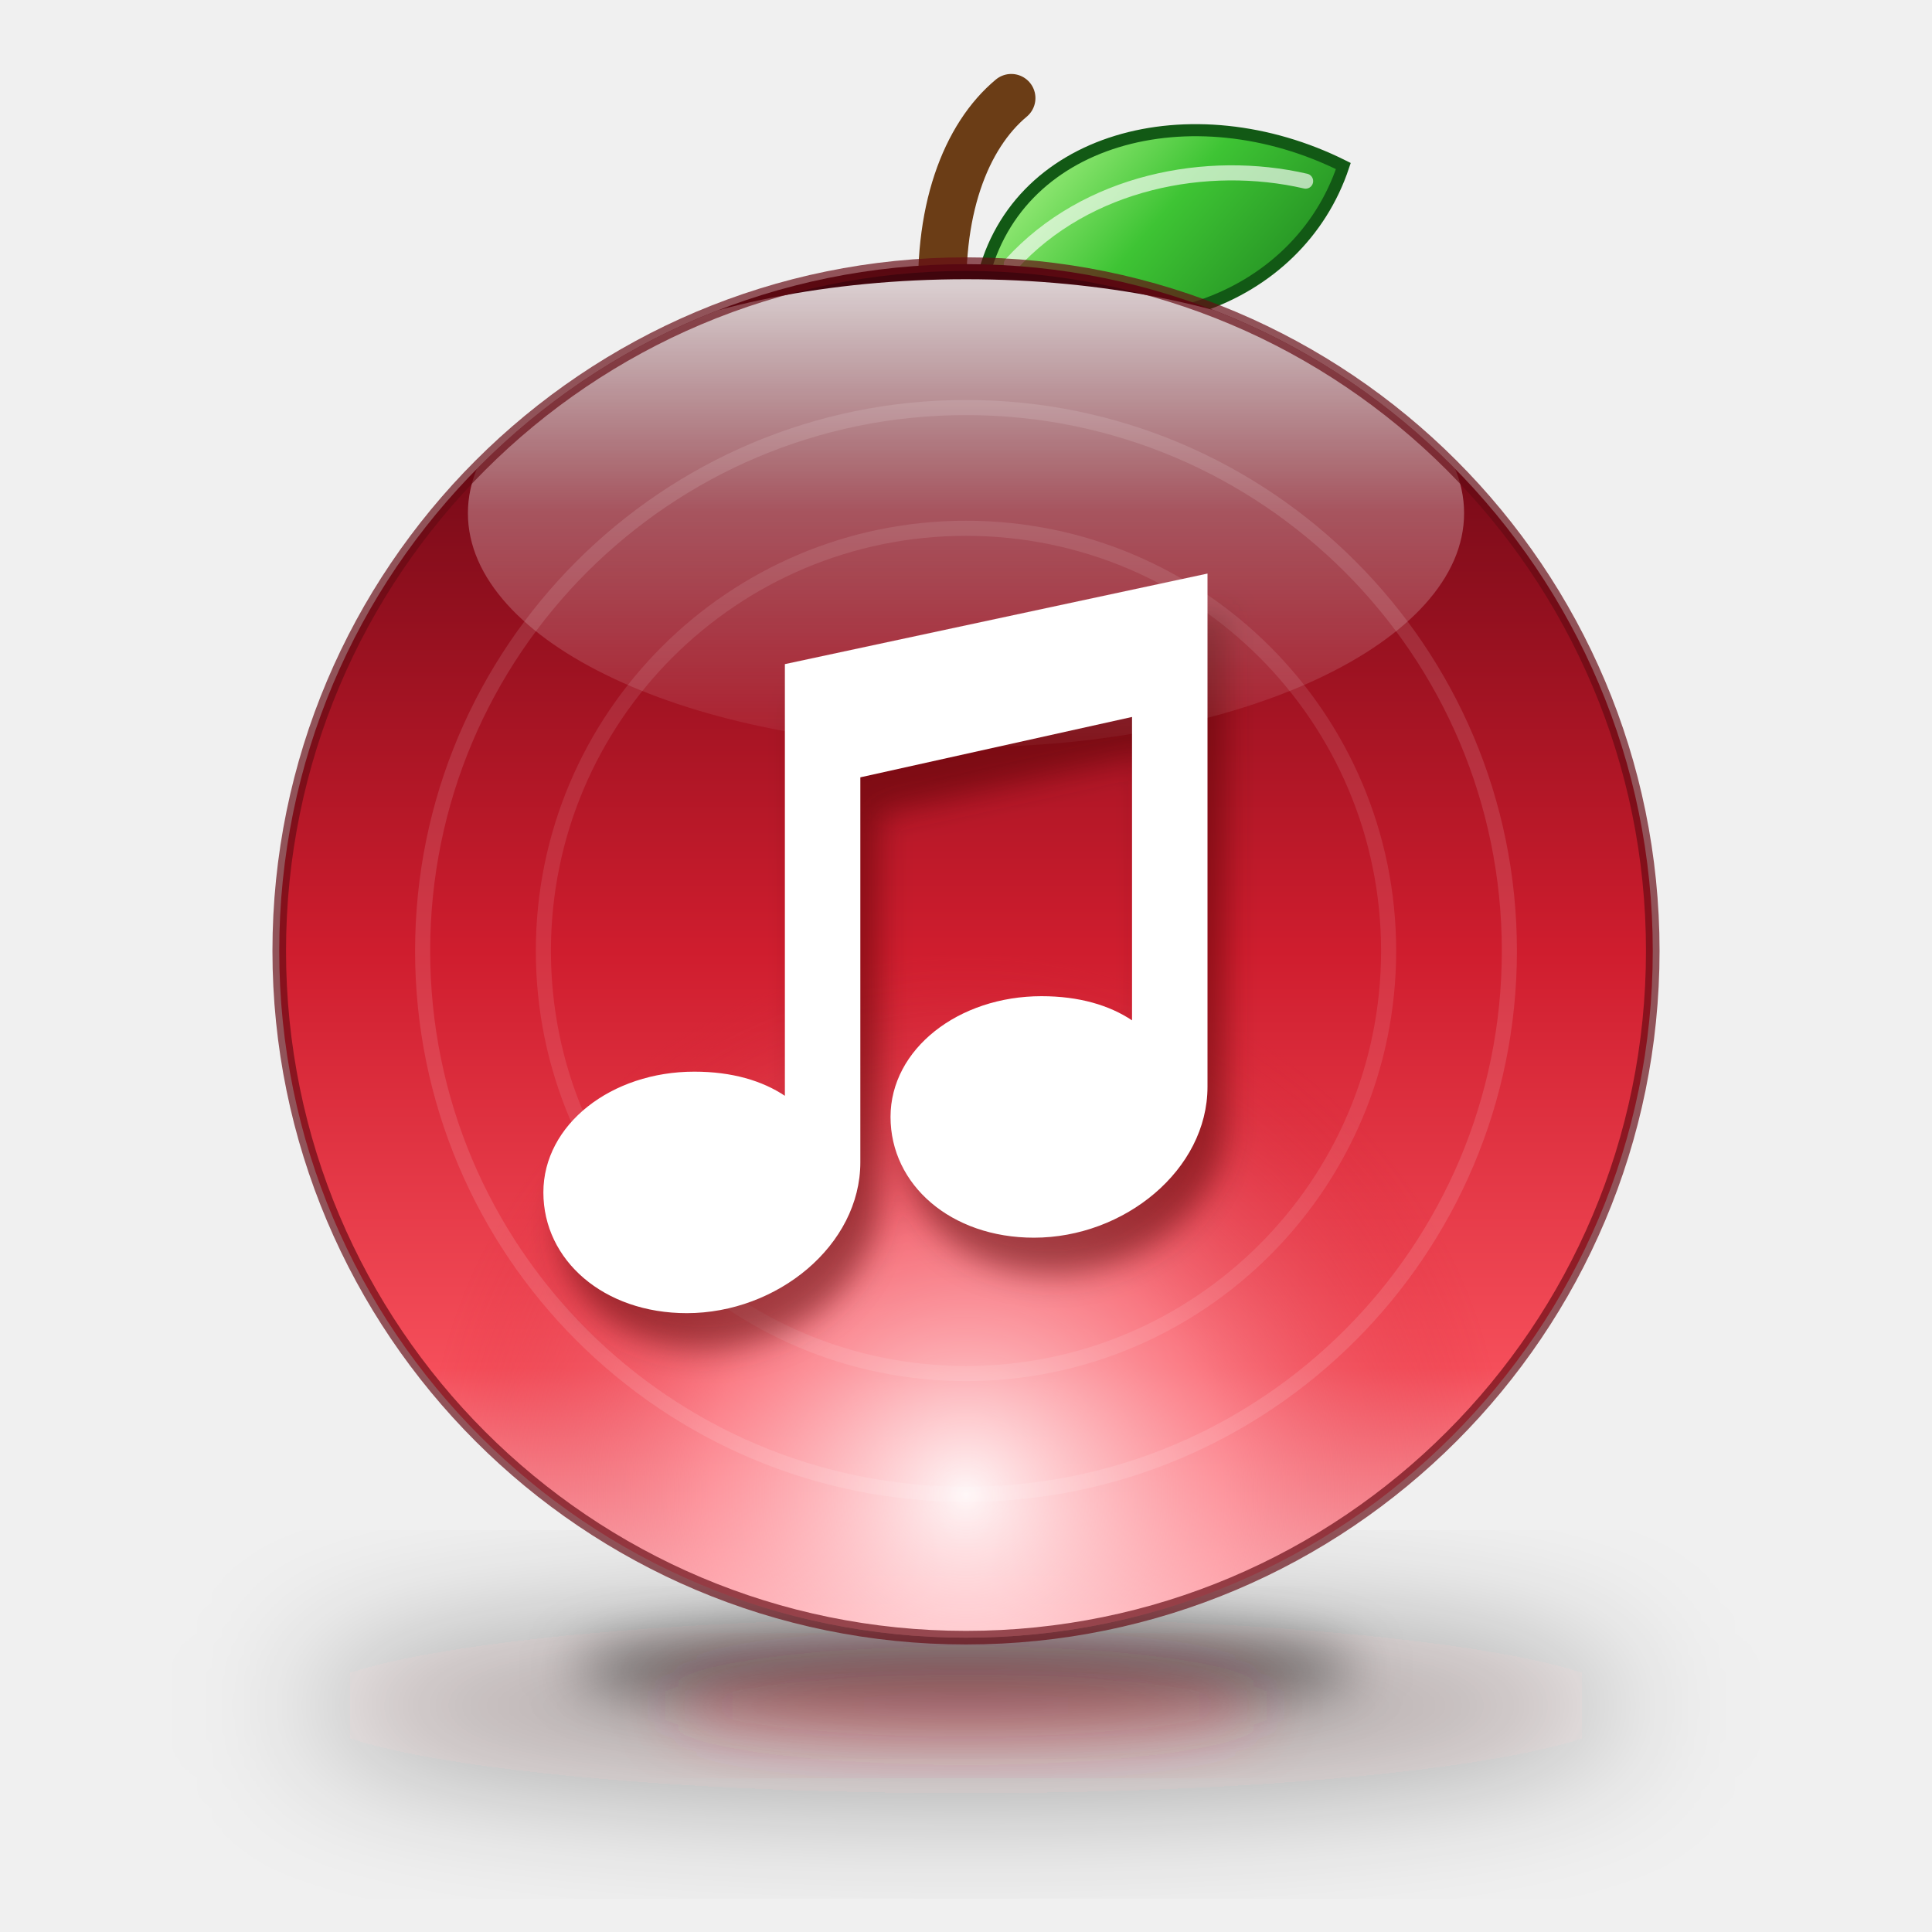
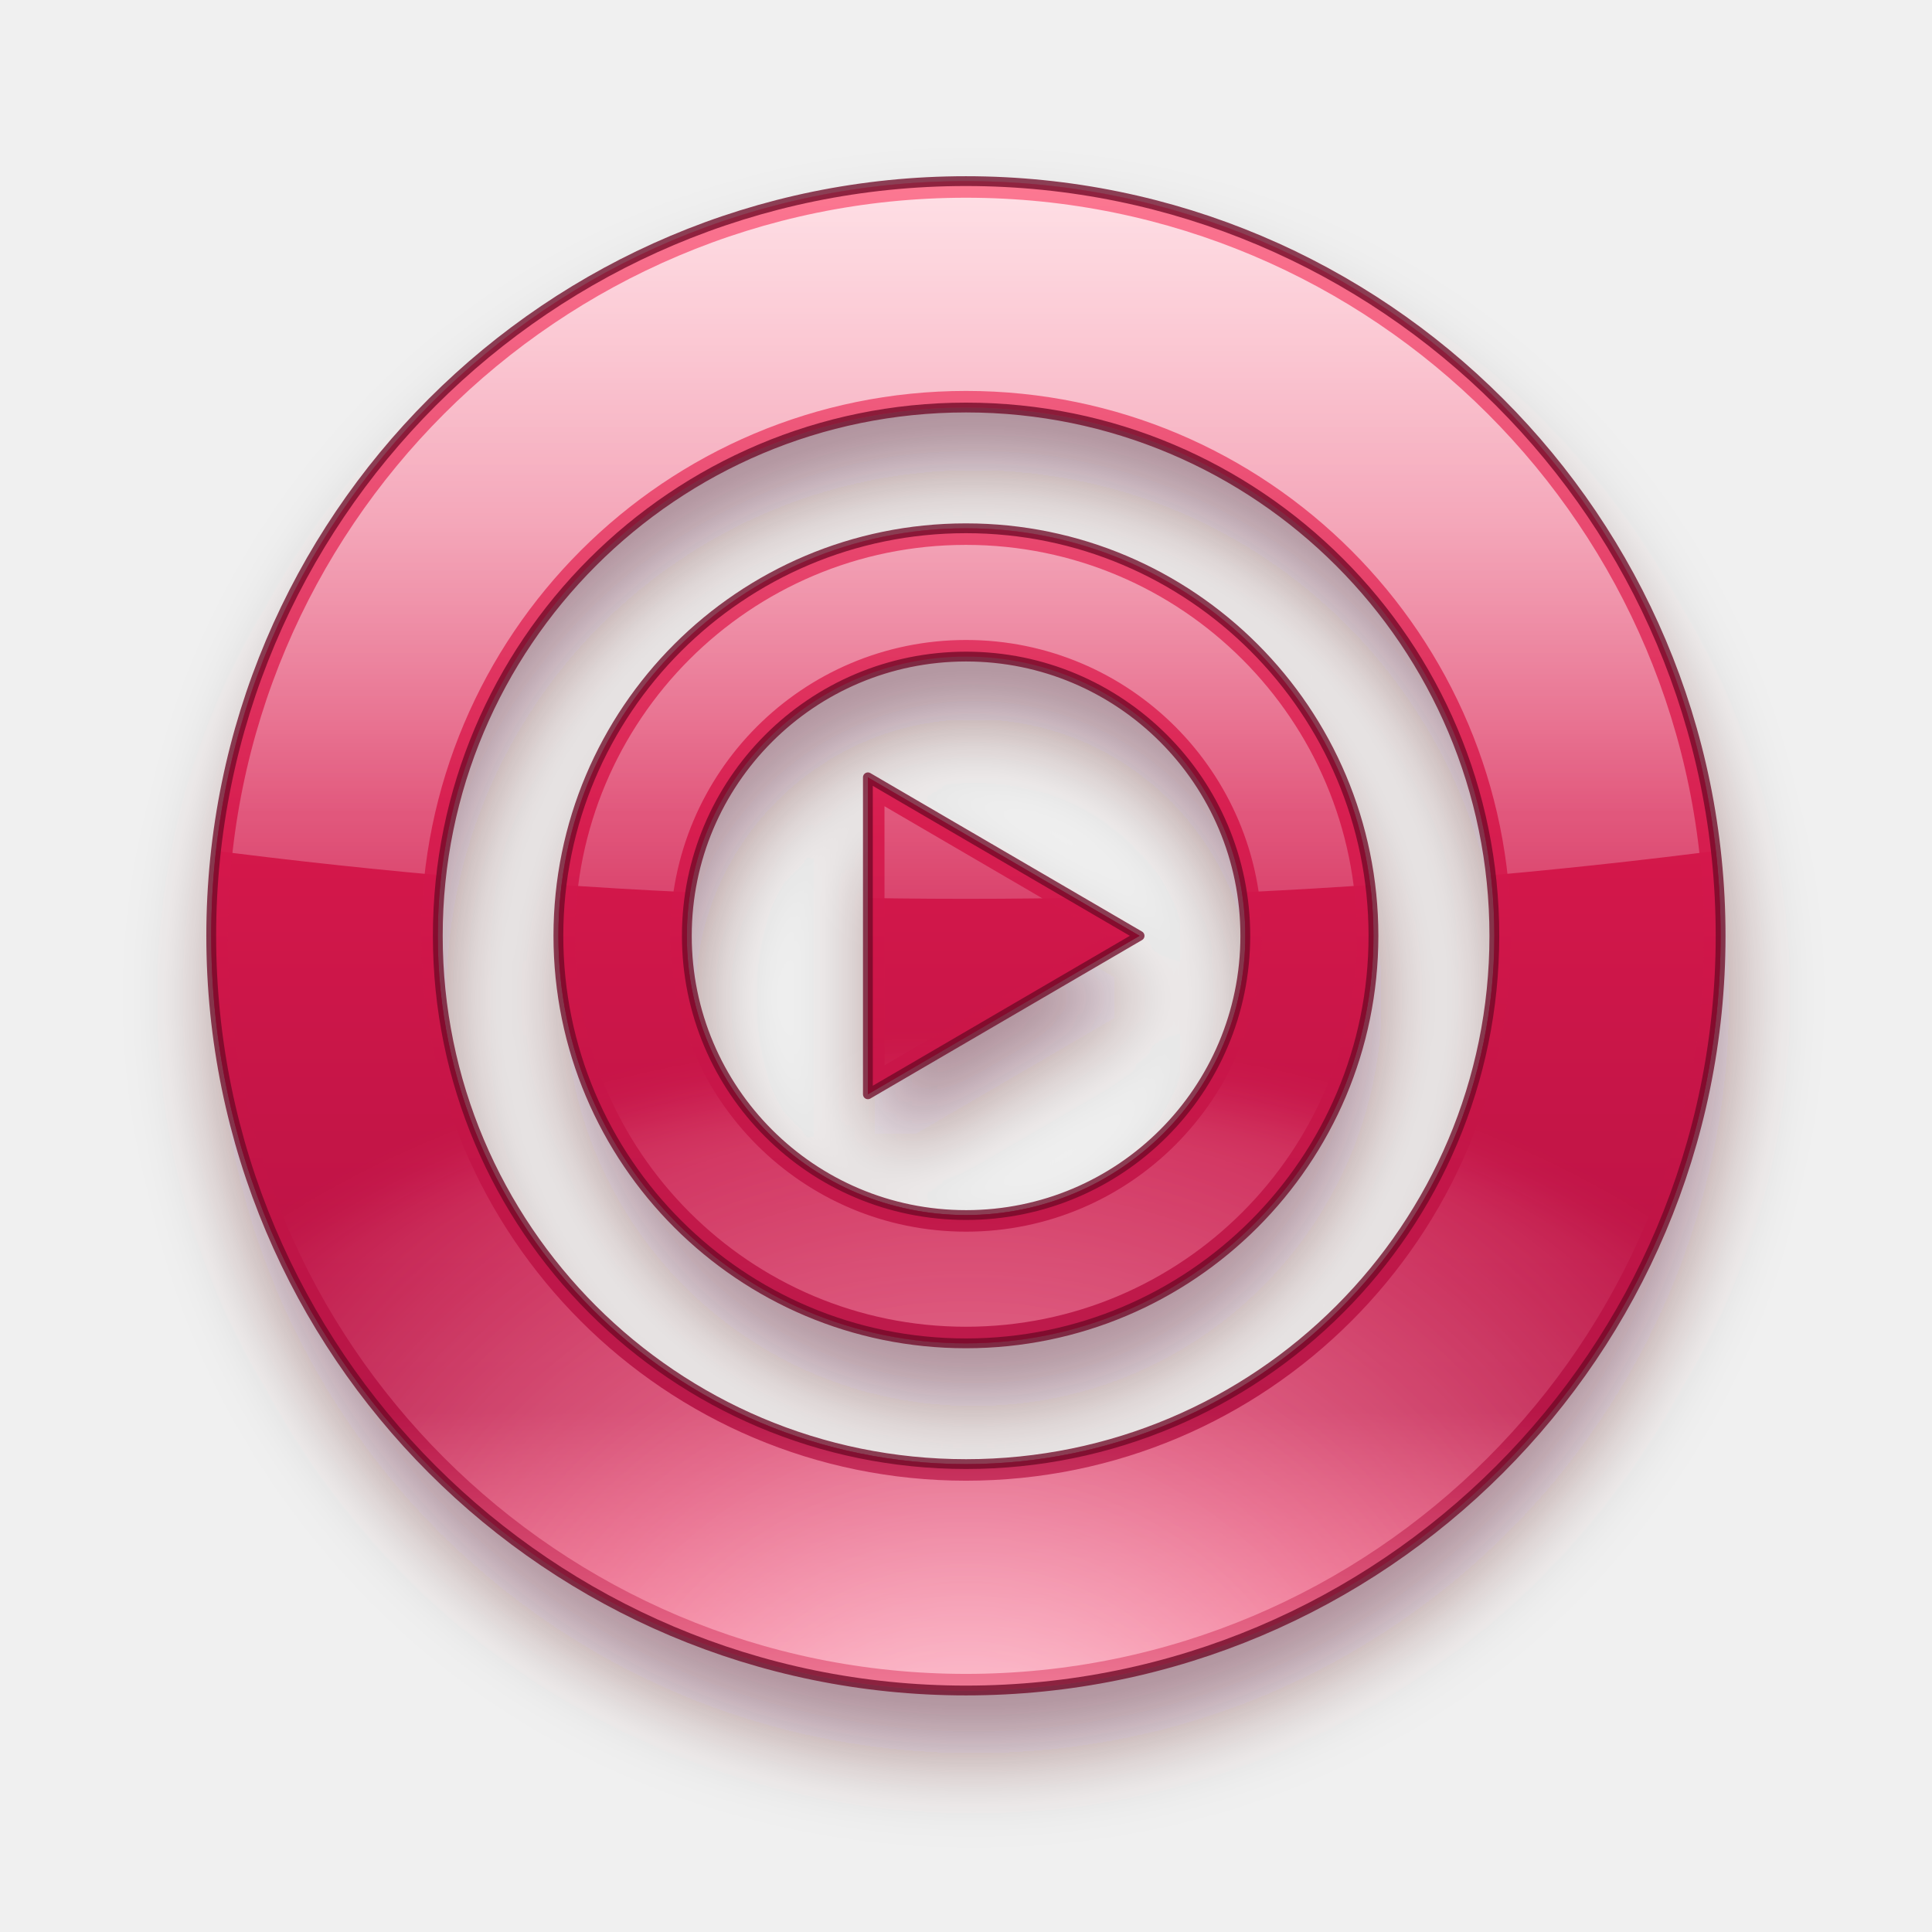
- <svg xmlns="http://www.w3.org/2000/svg" viewBox="0 0 128 128" width="128" height="128">
+ <svg xmlns="http://www.w3.org/2000/svg" width="128" height="128" viewBox="0 0 128 128">
  <defs>
-     <filter id="floorBlur" x="-35%" y="-50%" width="170%" height="210%">
-       <feGaussianBlur stdDeviation="4.6" />
+     <clipPath id="clip">
+       <path d="M 64,12 A 50,50 0 1,1 63.99,12 Z M 64,27 A 35,35 0 1,0 64.01,27 Z M 64,35 A 27,27 0 1,1 63.99,35 Z M 64,43.5 A 18.5,18.5 0 1,0 64.01,43.5 Z M 57.5,51.5 L 75.5,62 L 57.5,72.5 Z" clip-rule="evenodd" />
+     </clipPath>
+     <linearGradient id="body" x1="64.0" y1="7.7" x2="64.0" y2="117.8" gradientUnits="userSpaceOnUse">
+       <stop offset="0.00" stop-color="#ff758f" />
+       <stop offset="0.42" stop-color="#d6184b" />
+       <stop offset="0.78" stop-color="#b51244" />
+       <stop offset="1.00" stop-color="#ff8fa6" />
+     </linearGradient>
+     <radialGradient id="glow" cx="64.0" cy="122.9" r="64.0" gradientUnits="userSpaceOnUse">
+       <stop offset="0.00" stop-color="#ffe3ea" stop-opacity="0.95" />
+       <stop offset="0.48" stop-color="#ff9eb5" stop-opacity="0.58" />
+       <stop offset="1.00" stop-color="#ff9eb5" stop-opacity="0.00" />
+     </radialGradient>
+     <linearGradient id="shine" x1="64.0" y1="0.0" x2="64.0" y2="66.6" gradientUnits="userSpaceOnUse">
+       <stop offset="0.00" stop-color="#ffffff" stop-opacity="0.92" />
+       <stop offset="0.52" stop-color="#ffffff" stop-opacity="0.54" />
+       <stop offset="1.00" stop-color="#ffffff" stop-opacity="0.10" />
+     </linearGradient>
+     <filter id="soft" x="-25%" y="-25%" width="150%" height="155%">
+       <feGaussianBlur stdDeviation="2.82" />
    </filter>
-     <filter id="contactBlur" x="-25%" y="-40%" width="150%" height="190%">
-       <feGaussianBlur stdDeviation="1.8" />
+     <filter id="blur1" x="-25%" y="-25%" width="150%" height="150%">
+       <feGaussianBlur stdDeviation="1.79" />
    </filter>
-     <filter id="dropShadow" x="-25%" y="-25%" width="155%" height="160%">
-       <feGaussianBlur stdDeviation="2.8" />
-     </filter>
-     <filter id="softGlow" x="-30%" y="-30%" width="160%" height="160%">
-       <feGaussianBlur stdDeviation="2.0" />
-     </filter>
-     <filter id="fineBlur" x="-20%" y="-20%" width="140%" height="140%">
-       <feGaussianBlur stdDeviation="1.0" />
-     </filter>
-     <linearGradient id="rubyGlass" x1="64" y1="17" x2="64" y2="109" gradientUnits="userSpaceOnUse">
-       <stop offset="0.00" stop-color="#3b040c" />
-       <stop offset="0.18" stop-color="#800c1a" />
-       <stop offset="0.50" stop-color="#cf1d2e" />
-       <stop offset="0.80" stop-color="#f54e5a" />
-       <stop offset="1.00" stop-color="#ffdce0" />
-     </linearGradient>
-     <radialGradient id="rubyCaustic" cx="64" cy="99" r="36" gradientUnits="userSpaceOnUse">
-       <stop offset="0.00" stop-color="#ffffff" stop-opacity="0.92" />
-       <stop offset="0.48" stop-color="#ff9aa2" stop-opacity="0.58" />
-       <stop offset="1.00" stop-color="#cf1d2e" stop-opacity="0.00" />
-     </radialGradient>
-     <linearGradient id="emeraldLeaf" x1="66" y1="7" x2="88" y2="26" gradientUnits="userSpaceOnUse">
-       <stop offset="0.00" stop-color="#c8ff9e" />
-       <stop offset="0.45" stop-color="#3ec434" />
-       <stop offset="1.00" stop-color="#146e18" />
-     </linearGradient>
-     <linearGradient id="topSpec" x1="64" y1="19" x2="64" y2="52" gradientUnits="userSpaceOnUse">
-       <stop offset="0.00" stop-color="#ffffff" stop-opacity="0.80" />
-       <stop offset="0.45" stop-color="#ffffff" stop-opacity="0.30" />
-       <stop offset="1.00" stop-color="#ffffff" stop-opacity="0.00" />
-     </linearGradient>
-     <clipPath id="ciderClip">
-       <circle cx="64" cy="63" r="45.5" />
-     </clipPath>
  </defs>
-   <ellipse cx="64" cy="113" rx="44" ry="5.8" fill="#240208" fill-opacity="0.33" filter="url(#floorBlur)" />
-   <ellipse cx="64" cy="110.5" rx="26" ry="3.0" fill="#000000" fill-opacity="0.46" filter="url(#contactBlur)" />
-   <ellipse cx="64" cy="113" rx="20" ry="3.0" fill="#ff2e42" fill-opacity="0.28" filter="url(#softGlow)" />
-   <path d="M62.5,21 C62,14 64,9 67,6.5" fill="none" stroke="#6b3d16" stroke-width="3.2" stroke-linecap="round" />
-   <path d="M65,19 C67,9 79,6 89,11 C86,20 75,24 65,19 Z" fill="url(#emeraldLeaf)" stroke="#125915" stroke-width="0.8" />
-   <path d="M67,17.5 C72,12 80,10.5 86.5,12" fill="none" stroke="#ffffff" stroke-width="1.0" stroke-opacity="0.65" stroke-linecap="round" />
-   <g clip-path="url(#ciderClip)">
-     <circle cx="64" cy="63" r="45.5" fill="url(#rubyGlass)" />
-     <circle cx="64" cy="63" r="45.5" fill="url(#rubyCaustic)" />
-     <circle cx="64" cy="63" r="36" fill="none" stroke="#ffffff" stroke-opacity="0.12" stroke-width="1.0" />
-     <circle cx="64" cy="63" r="28" fill="none" stroke="#ffffff" stroke-opacity="0.10" stroke-width="1.0" />
-     <g transform="translate(1.2, 2.4)" fill="#4a050d" fill-opacity="0.48" filter="url(#fineBlur)">
-       <path d="M52,44 L80,38 V72 C80,77.5 74.5,82 68.5,82 C63,82 59,78.5 59,74 C59,69.5 63.5,66 69,66 C71.5,66 73.5,66.6 75,67.6 V47.5 L57,51.5 V77 C57,82.5 51.5,87 45.5,87 C40,87 36,83.5 36,79 C36,74.5 40.5,71 46,71 C48.5,71 50.5,71.6 52,72.6 Z" />
-     </g>
-     <path d="M52,44 L80,38 V72 C80,77.5 74.5,82 68.5,82 C63,82 59,78.5 59,74 C59,69.5 63.5,66 69,66 C71.5,66 73.5,66.6 75,67.6 V47.5 L57,51.5 V77 C57,82.5 51.5,87 45.5,87 C40,87 36,83.5 36,79 C36,74.5 40.5,71 46,71 C48.5,71 50.5,71.6 52,72.6 Z" fill="#ffffff" />
-     <ellipse cx="64" cy="34" rx="33" ry="15.5" fill="url(#topSpec)" />
+   <g transform="translate(0.51 4.10)" filter="url(#soft)">
+     <path fill="#4d0419" fill-opacity="0.42" fill-rule="evenodd" d="M 64,12 A 50,50 0 1,1 63.99,12 Z M 64,27 A 35,35 0 1,0 64.01,27 Z M 64,35 A 27,27 0 1,1 63.99,35 Z M 64,43.5 A 18.5,18.5 0 1,0 64.01,43.5 Z M 57.5,51.5 L 75.5,62 L 57.5,72.5 Z" />
  </g>
-   <circle cx="64" cy="63" r="45.5" fill="none" stroke="#660b14" stroke-width="0.9" stroke-opacity="0.68" />
+   <path fill="url(#body)" fill-rule="evenodd" d="M 64,12 A 50,50 0 1,1 63.99,12 Z M 64,27 A 35,35 0 1,0 64.01,27 Z M 64,35 A 27,27 0 1,1 63.99,35 Z M 64,43.5 A 18.5,18.5 0 1,0 64.01,43.5 Z M 57.5,51.5 L 75.5,62 L 57.5,72.5 Z" />
+   <g clip-path="url(#clip)">
+     <ellipse cx="64.0" cy="117.8" rx="69.1" ry="46.1" fill="url(#glow)" filter="url(#blur1)" />
+     <path d="M -10 -10 H 138 V 52.5 Q 64.0 66.6 -10 52.5 Z" fill="url(#shine)" />
+     <path fill="none" stroke="url(#body)" stroke-width="2.2" stroke-opacity="0.90" stroke-linejoin="round" d="M 64,12 A 50,50 0 1,1 63.99,12 Z M 64,27 A 35,35 0 1,0 64.01,27 Z M 64,35 A 27,27 0 1,1 63.99,35 Z M 64,43.5 A 18.5,18.5 0 1,0 64.01,43.5 Z M 57.5,51.5 L 75.5,62 L 57.5,72.5 Z" />
+   </g>
+   <path fill="none" stroke="#6e0826" stroke-opacity="0.76" stroke-width="0.65" stroke-linejoin="round" d="M 64,12 A 50,50 0 1,1 63.99,12 Z M 64,27 A 35,35 0 1,0 64.01,27 Z M 64,35 A 27,27 0 1,1 63.99,35 Z M 64,43.5 A 18.5,18.5 0 1,0 64.01,43.5 Z M 57.5,51.5 L 75.5,62 L 57.5,72.5 Z" />
</svg>
